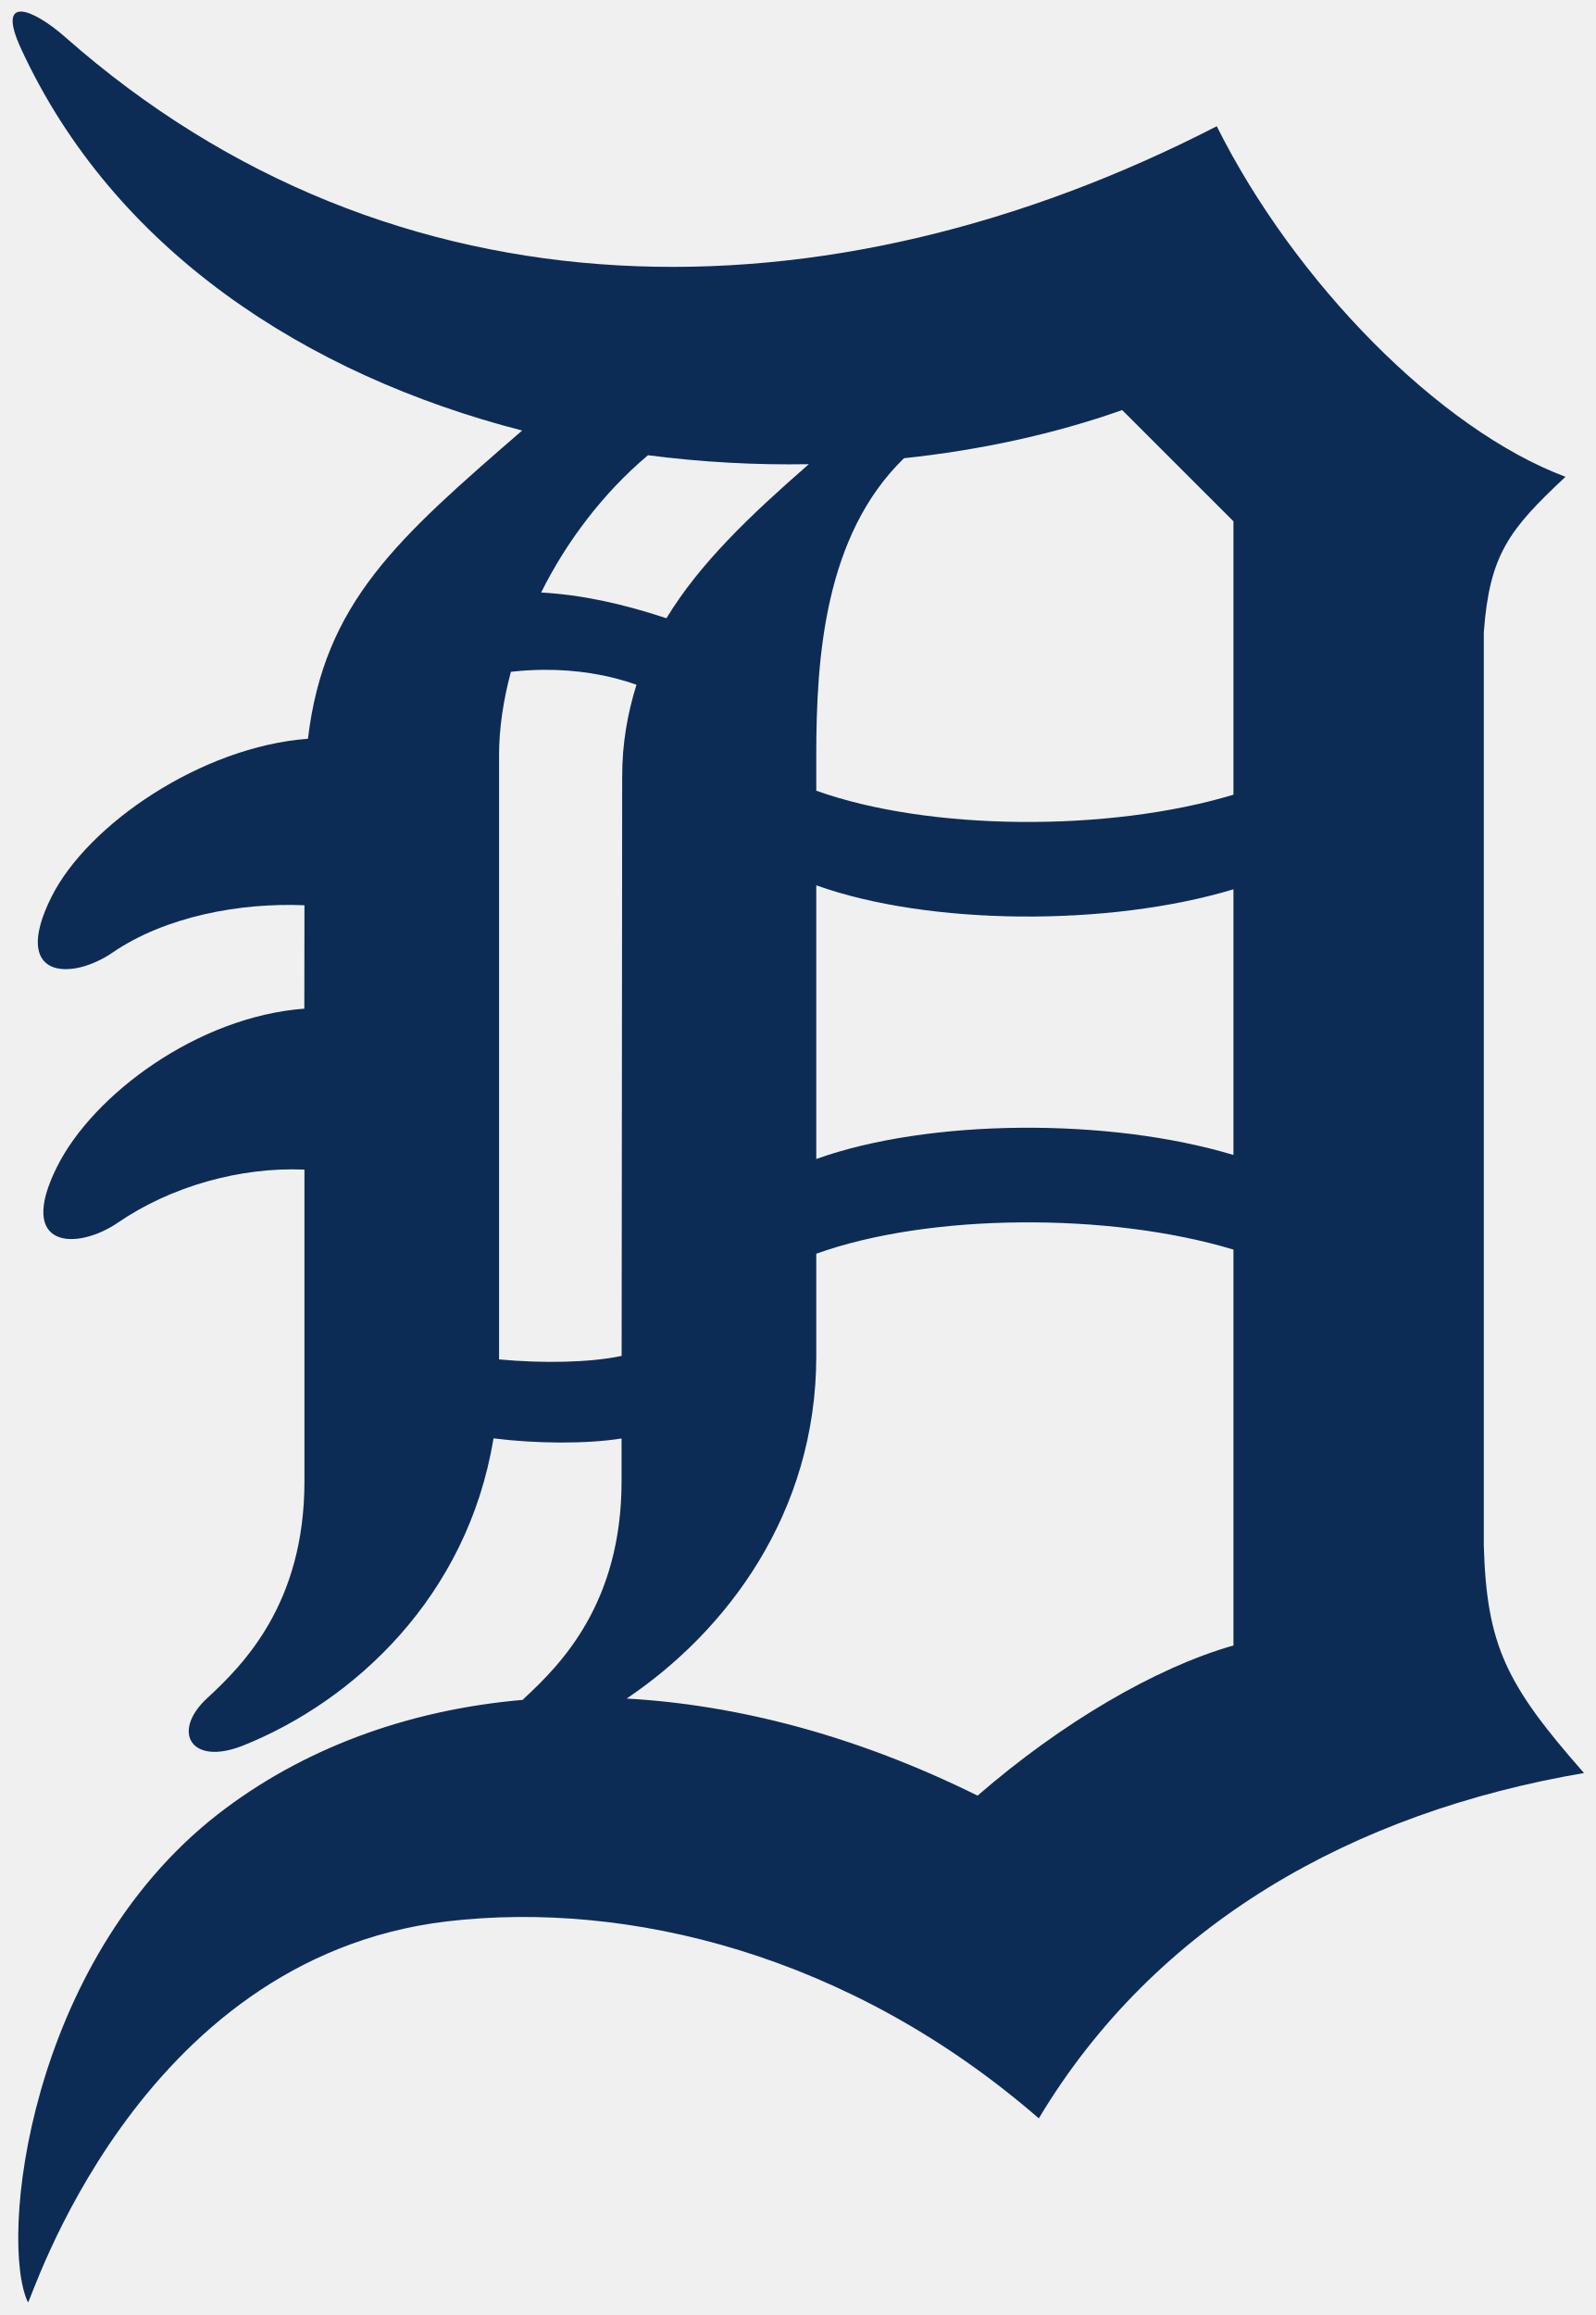
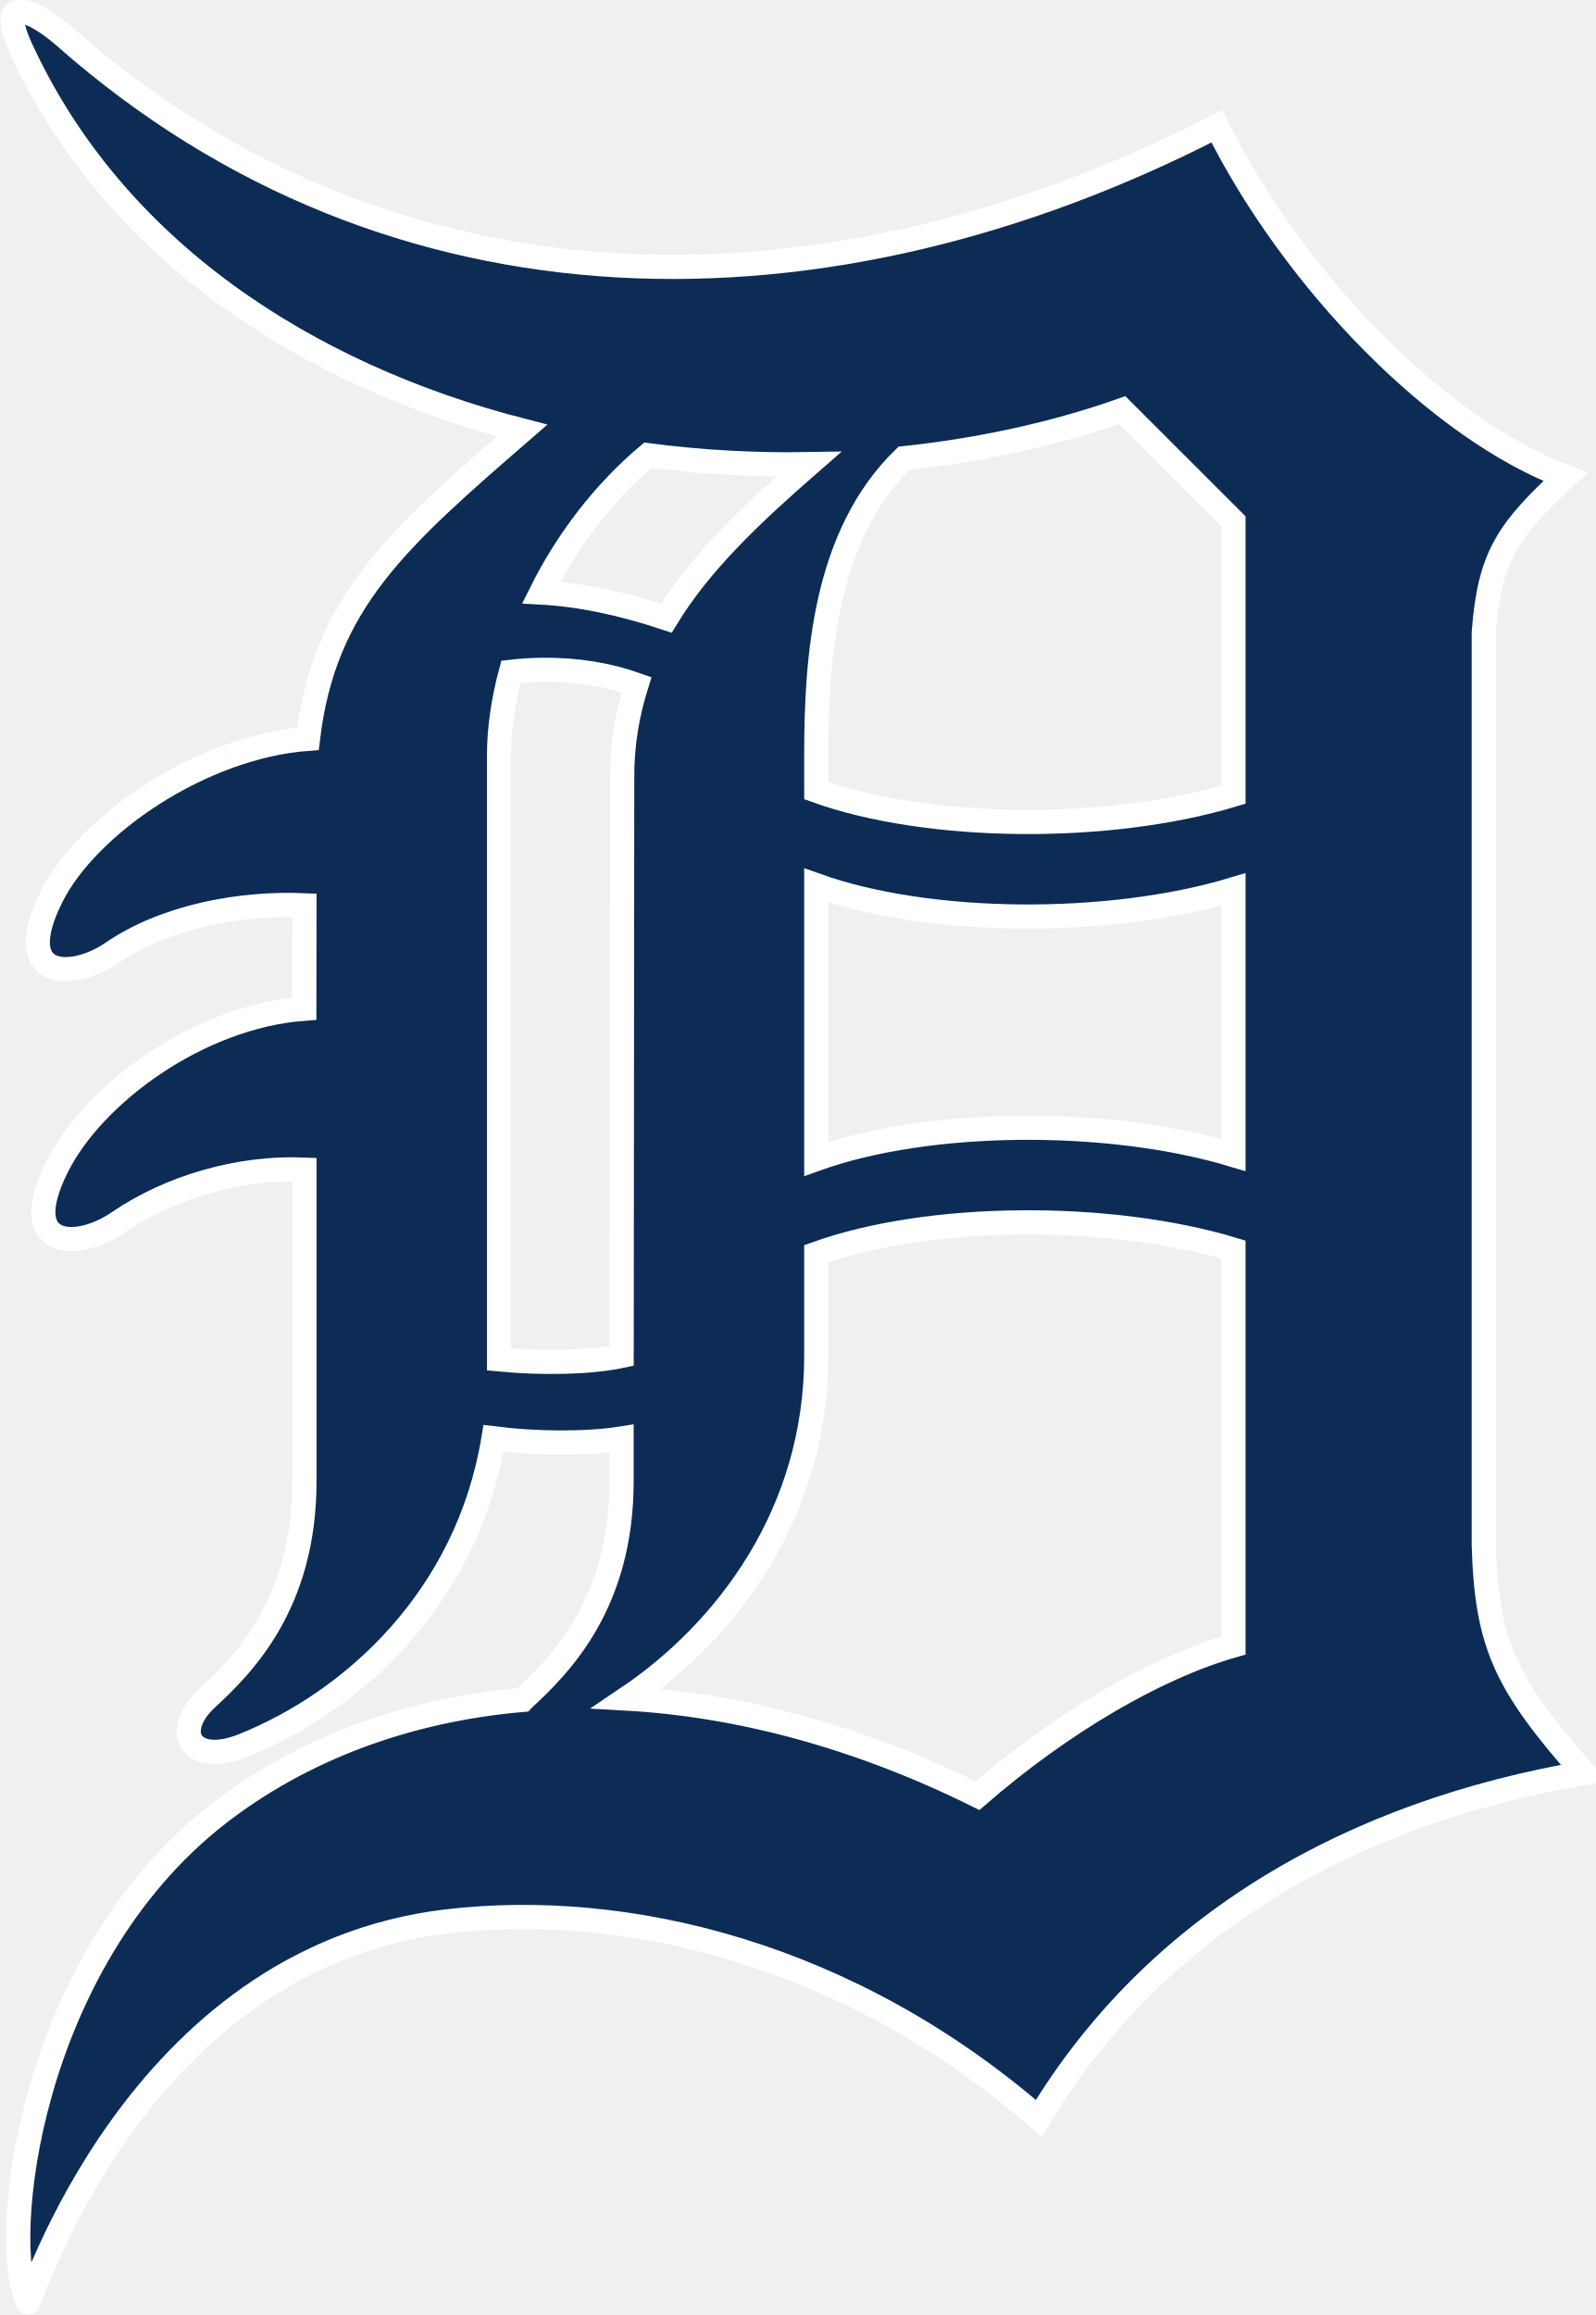
<svg xmlns="http://www.w3.org/2000/svg" width="132" height="191.46" viewBox="0 0 132 191.464">
-   <path fill="#0c2c56" d="M1.777.957c-.841-.036-1.085.788-.051 3.039 7.66 16.652 23.574 27.012 41.468 31.611-10.298 8.929-16.369 14.19-17.72 25.493-8.81.654-18.233 7.1-21.219 13.082-3.4 6.811 1.637 6.947 5.054 4.601 4.373-2.992 10.574-4.142 15.876-3.912l-.01 8.551c-8.806.656-17.478 7.1-20.461 13.082-3.4 6.806 1.637 6.946 5.053 4.606 4.377-2.996 10.117-4.606 15.418-4.378v25.778c0 10.12-5.059 15.18-8.059 17.95-2.982 2.76-1.337 5.64 3 3.9 9.096-3.64 18.546-12.26 20.699-25.4 3.481.44 7.657.48 10.594.01v3.54c0 10.12-5.063 15.18-8.053 17.95-.046.04-.076.08-.123.13-9.68.84-18.34 4.11-25.236 9.47-15.696 12.25-18.11 35.27-15.696 40.36.148.33 8.842-28.45 34.661-31.51 14.958-1.76 33.321 2.71 48.965 16.29 9.662-16.11 26.012-25.31 45.102-28.56-6.45-7.33-8.05-10.55-8.29-18.84v-75.478c.47-6.444 2.08-8.515 6.76-12.888-10.44-3.911-22.41-16.104-28.85-28.993-32.214 16.569-68.116 16.569-95.256-7.363C4.056 1.889 2.618.994 1.777.957zm91.057 32.959 9.206 9.199v22.612c-10.326 3.115-25.22 3.001-34.513-.332v-2.948c0-8.007.671-18.151 7.256-24.549 6.289-.67 12.401-1.988 18.051-3.982zm-39.23 3.734c4.422.574 8.882.819 13.308.741-4.852 4.234-8.997 8.168-11.783 12.742-3.689-1.224-7.073-1.947-10.363-2.129 2.127-4.275 5.171-8.265 8.838-11.354zm-8.62 17.748c2.706-.017 5.339.402 7.67 1.235-.731 2.339-1.197 4.845-1.183 7.689l-.045 47.818c-2.596.56-6.585.63-10.141.29v-49.983c0-2.198.348-4.527.979-6.885.909-.103 1.819-.158 2.72-.164zm22.543 17.823c9.293 3.329 24.187 3.443 34.513.33v21.972c-10.326-3.113-25.22-2.999-34.513.332v-22.634zm16.869 27.879c6.177-.06 12.482.69 17.644 2.25v32.74c-6.445 1.83-14.264 6.43-21.169 12.42-9.991-4.95-19.838-7.51-29.031-8.03 8.254-5.55 15.687-15.33 15.687-28.33v-8.46c4.647-1.67 10.693-2.54 16.869-2.59z" />
+   <path fill="#0c2c56" stroke="#fff" stroke-width="2" d="M1.777.957c-.841-.036-1.085.788-.051 3.039 7.66 16.652 23.574 27.012 41.468 31.611-10.298 8.929-16.369 14.19-17.72 25.493-8.81.654-18.233 7.1-21.219 13.082-3.4 6.811 1.637 6.947 5.054 4.601 4.373-2.992 10.574-4.142 15.876-3.912l-.01 8.551c-8.806.656-17.478 7.1-20.461 13.082-3.4 6.806 1.637 6.946 5.053 4.606 4.377-2.996 10.117-4.606 15.418-4.378v25.778c0 10.12-5.059 15.18-8.059 17.95-2.982 2.76-1.337 5.64 3 3.9 9.096-3.64 18.546-12.26 20.699-25.4 3.481.44 7.657.48 10.594.01v3.54c0 10.12-5.063 15.18-8.053 17.95-.046.04-.076.08-.123.13-9.68.84-18.34 4.11-25.236 9.47-15.696 12.25-18.11 35.27-15.696 40.36.148.33 8.842-28.45 34.661-31.51 14.958-1.76 33.321 2.71 48.965 16.29 9.662-16.11 26.012-25.31 45.102-28.56-6.45-7.33-8.05-10.55-8.29-18.84v-75.478c.47-6.444 2.08-8.515 6.76-12.888-10.44-3.911-22.41-16.104-28.85-28.993-32.214 16.569-68.116 16.569-95.256-7.363C4.056 1.889 2.618.994 1.777.957zm91.057 32.959 9.206 9.199v22.612c-10.326 3.115-25.22 3.001-34.513-.332v-2.948c0-8.007.671-18.151 7.256-24.549 6.289-.67 12.401-1.988 18.051-3.982zm-39.23 3.734c4.422.574 8.882.819 13.308.741-4.852 4.234-8.997 8.168-11.783 12.742-3.689-1.224-7.073-1.947-10.363-2.129 2.127-4.275 5.171-8.265 8.838-11.354zm-8.62 17.748c2.706-.017 5.339.402 7.67 1.235-.731 2.339-1.197 4.845-1.183 7.689l-.045 47.818c-2.596.56-6.585.63-10.141.29v-49.983c0-2.198.348-4.527.979-6.885.909-.103 1.819-.158 2.72-.164zm22.543 17.823c9.293 3.329 24.187 3.443 34.513.33v21.972c-10.326-3.113-25.22-2.999-34.513.332v-22.634zm16.869 27.879c6.177-.06 12.482.69 17.644 2.25v32.74c-6.445 1.83-14.264 6.43-21.169 12.42-9.991-4.95-19.838-7.51-29.031-8.03 8.254-5.55 15.687-15.33 15.687-28.33v-8.46c4.647-1.67 10.693-2.54 16.869-2.59z" />
</svg>
